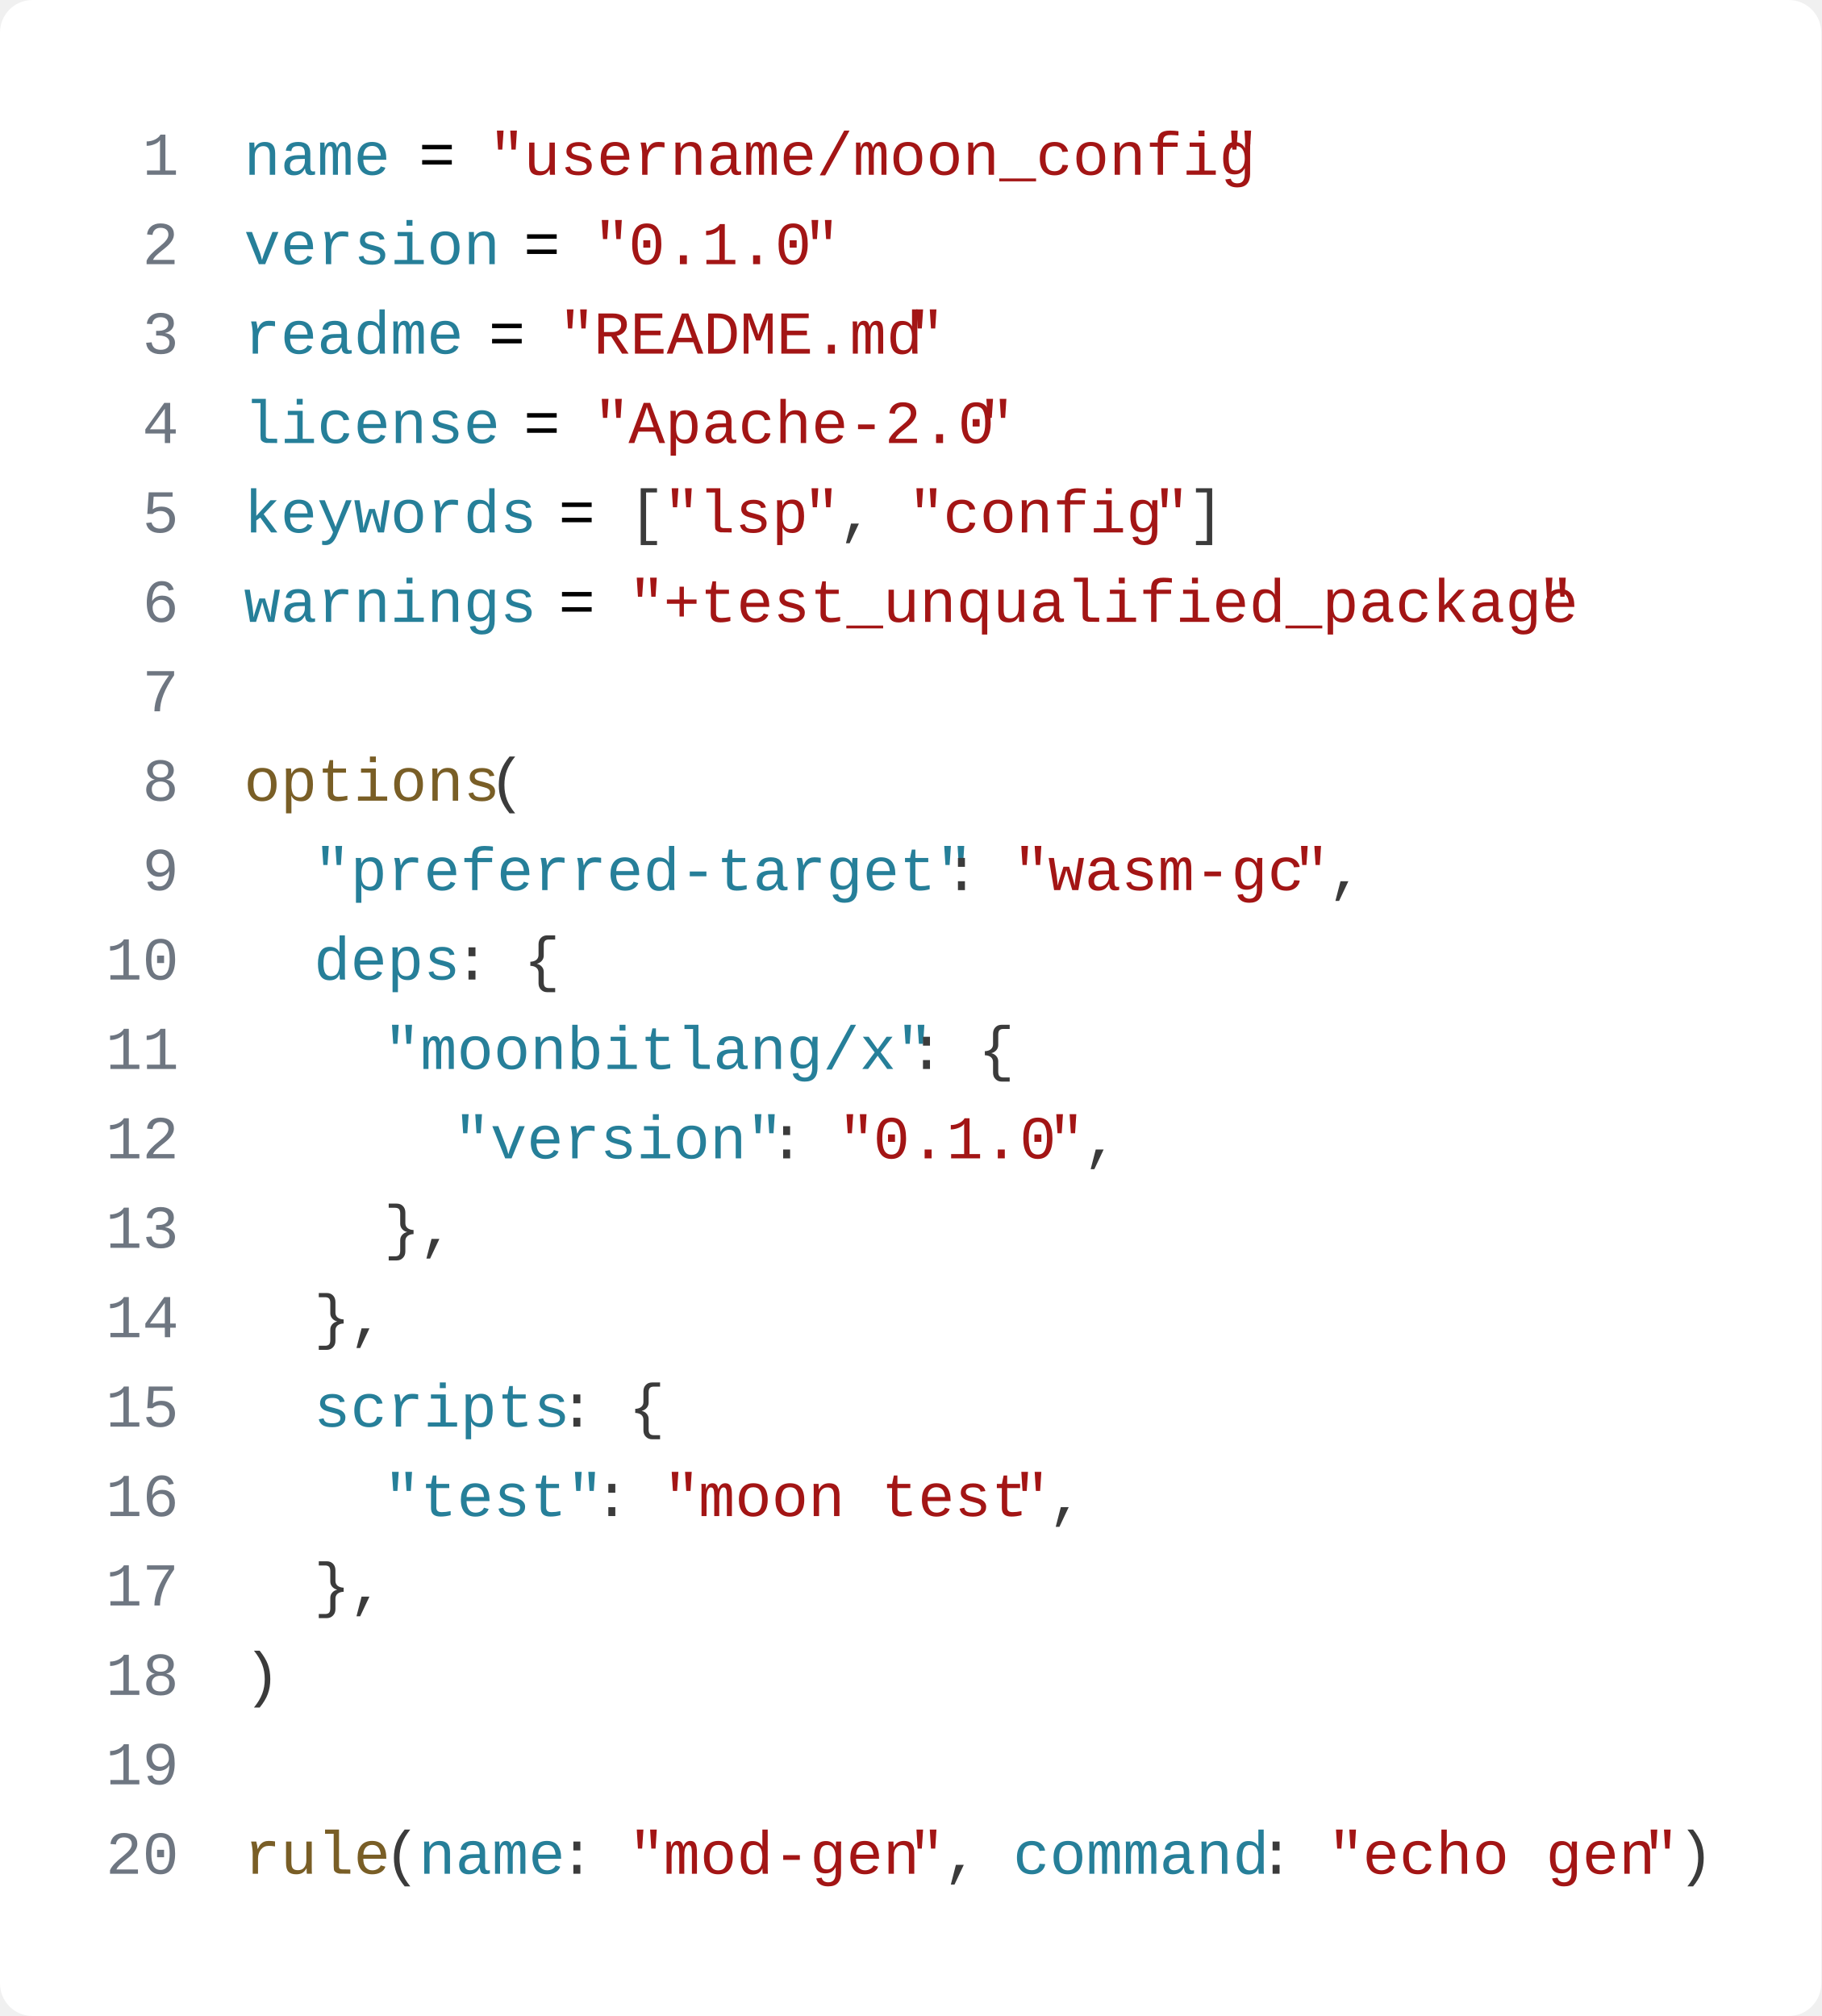
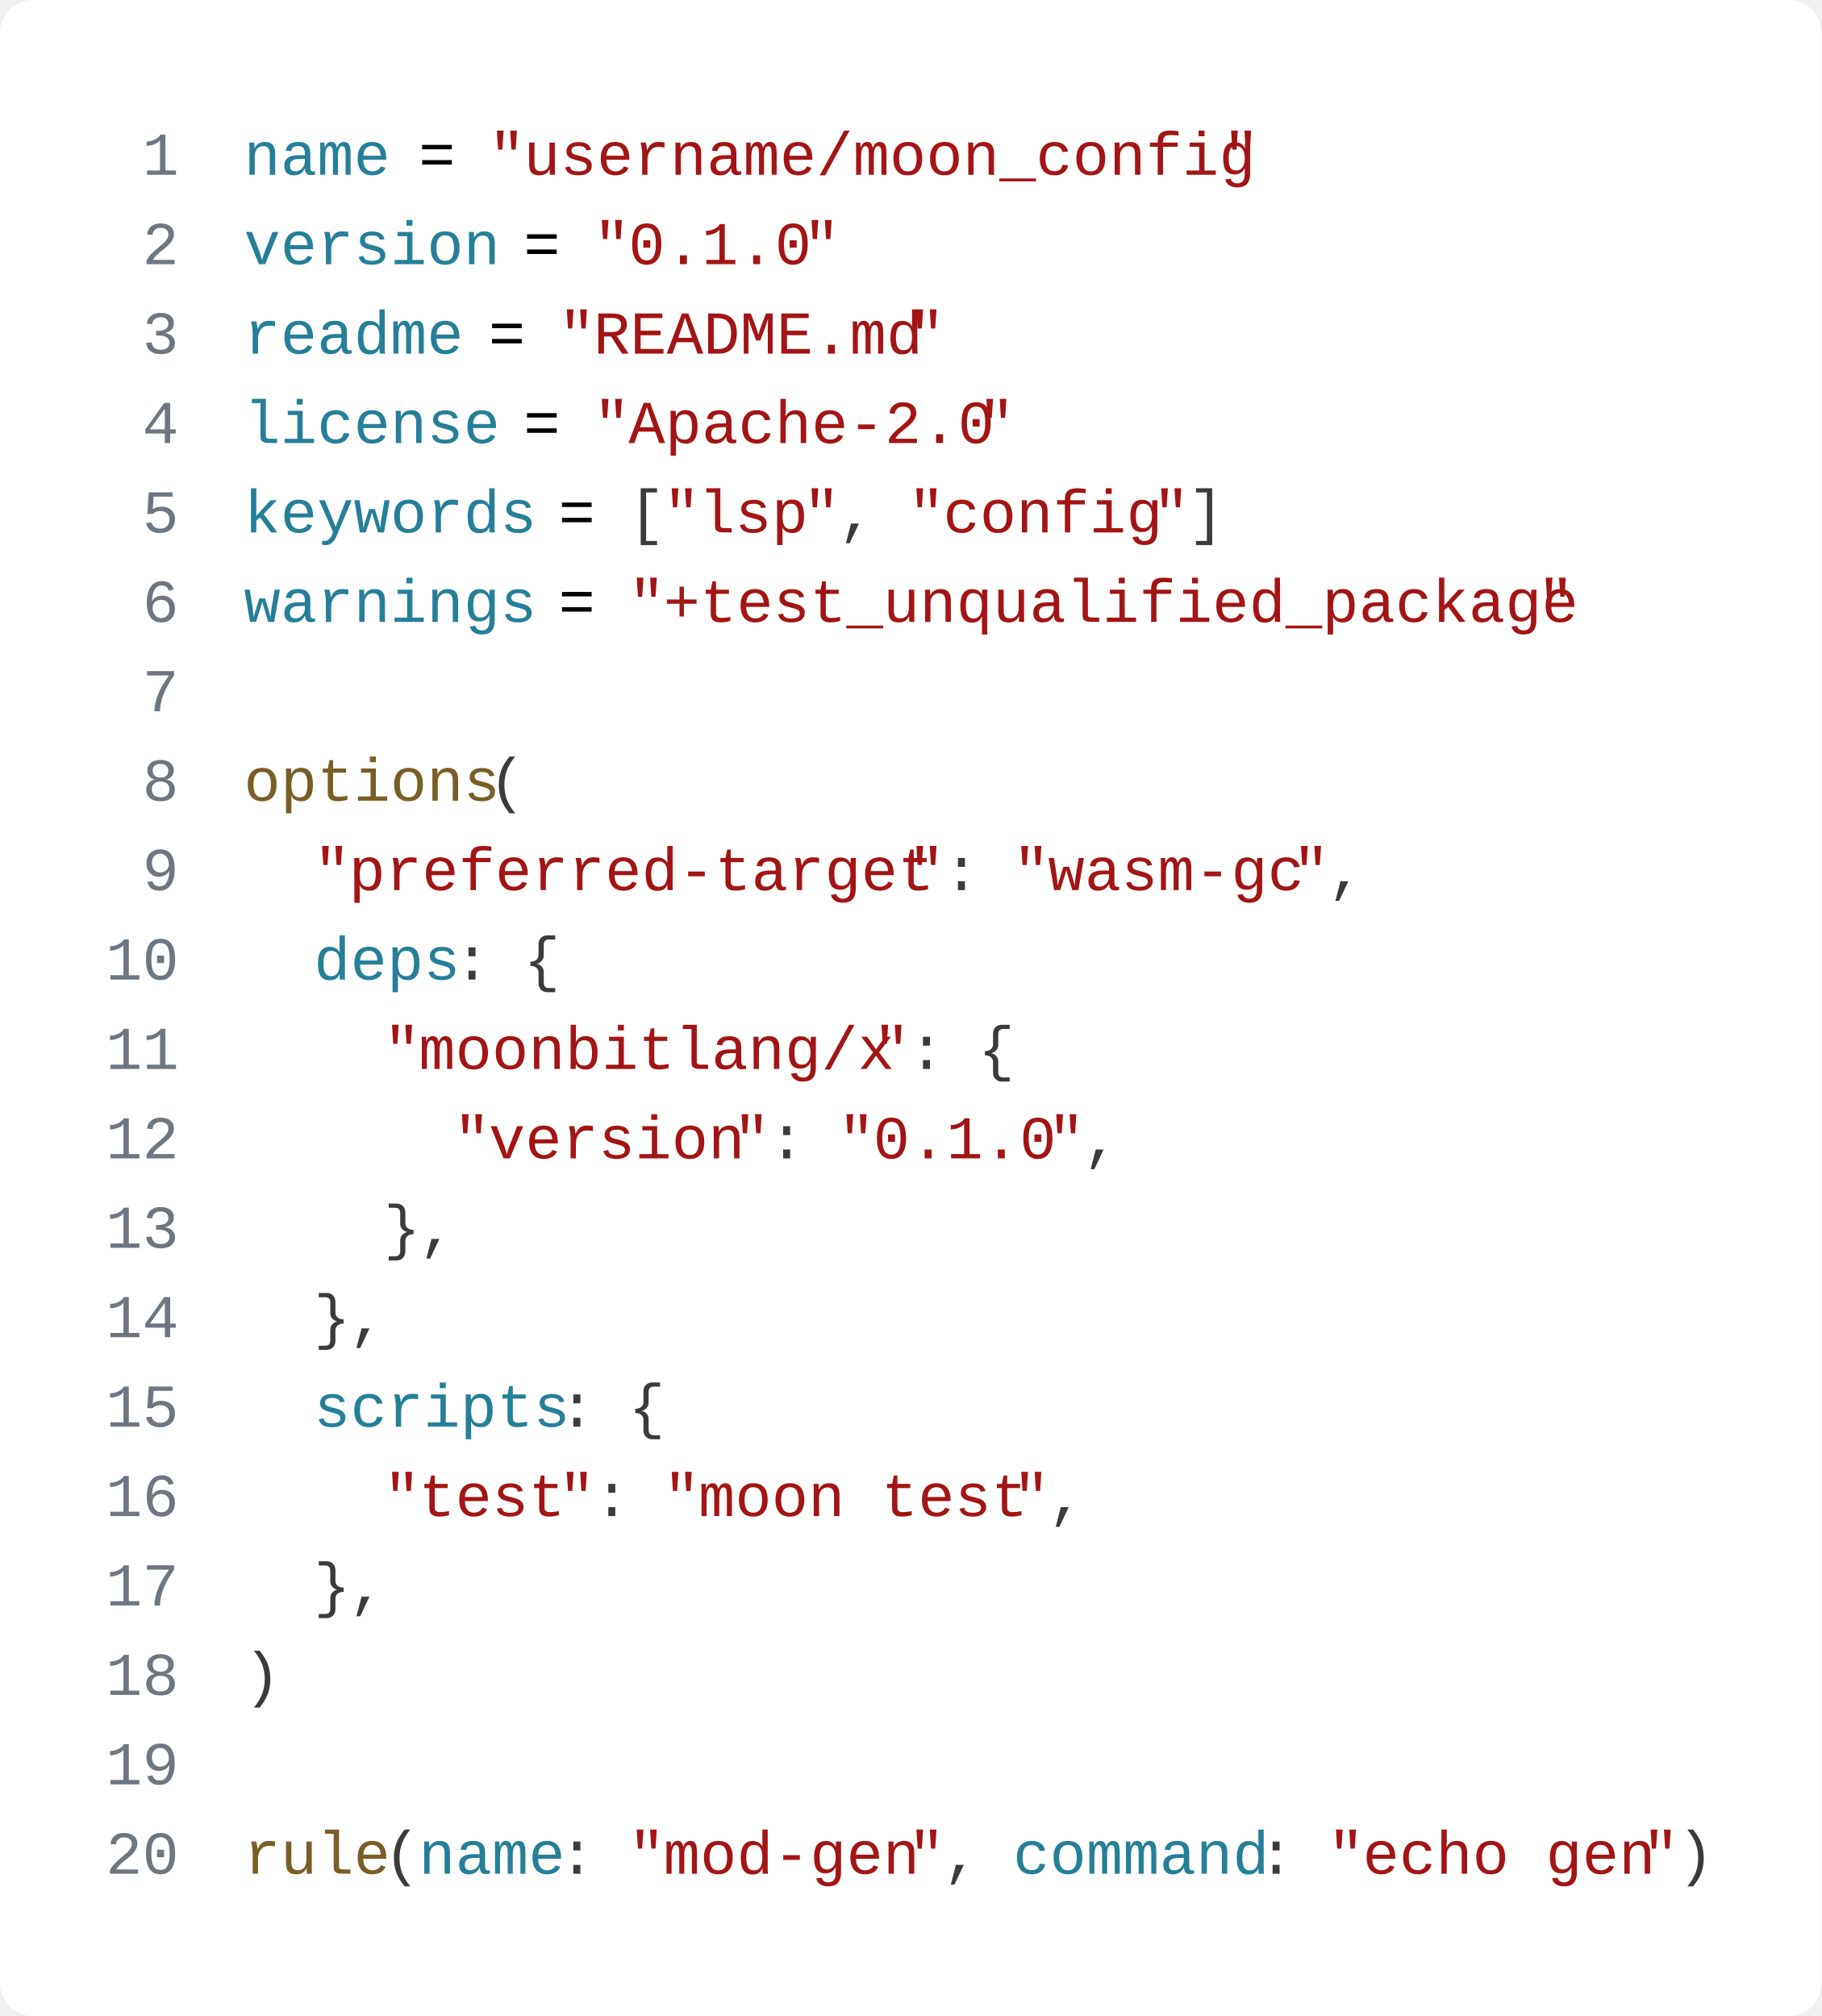
<svg xmlns="http://www.w3.org/2000/svg" width="448" height="496" viewBox="0 0 448 496">
  <rect width="100%" height="100%" rx="8" fill="#FFFFFF" />
  <g font-family="SFMono-Regular, Menlo, Monaco, Consolas, 'Liberation Mono', monospace" xml:space="preserve">
    <text x="26" y="43" fill="#6E7681" font-size="15"> 1</text>
    <text x="60.0" y="43" fill="#267F99" font-size="15">name</text>
    <text x="94.4" y="43" fill="#3B3B3B" font-size="15"> </text>
    <text x="103.0" y="43" fill="#000000" font-size="15">=</text>
    <text x="111.6" y="43" fill="#3B3B3B" font-size="15"> </text>
    <text x="120.2" y="43" fill="#A31515" font-size="15">"</text>
    <text x="128.8" y="43" fill="#A31515" font-size="15">username/moon_config</text>
    <text x="300.8" y="43" fill="#A31515" font-size="15">"</text>
    <text x="26" y="65" fill="#6E7681" font-size="15"> 2</text>
    <text x="60.0" y="65" fill="#267F99" font-size="15">version</text>
    <text x="120.2" y="65" fill="#3B3B3B" font-size="15"> </text>
    <text x="128.8" y="65" fill="#000000" font-size="15">=</text>
    <text x="137.4" y="65" fill="#3B3B3B" font-size="15"> </text>
    <text x="146.0" y="65" fill="#A31515" font-size="15">"</text>
    <text x="154.6" y="65" fill="#A31515" font-size="15">0.1.0</text>
    <text x="197.6" y="65" fill="#A31515" font-size="15">"</text>
    <text x="26" y="87" fill="#6E7681" font-size="15"> 3</text>
    <text x="60.0" y="87" fill="#267F99" font-size="15">readme</text>
    <text x="111.6" y="87" fill="#3B3B3B" font-size="15"> </text>
    <text x="120.2" y="87" fill="#000000" font-size="15">=</text>
    <text x="128.8" y="87" fill="#3B3B3B" font-size="15"> </text>
    <text x="137.4" y="87" fill="#A31515" font-size="15">"</text>
    <text x="146.0" y="87" fill="#A31515" font-size="15">README.md</text>
    <text x="223.4" y="87" fill="#A31515" font-size="15">"</text>
    <text x="26" y="109" fill="#6E7681" font-size="15"> 4</text>
    <text x="60.0" y="109" fill="#267F99" font-size="15">license</text>
    <text x="120.2" y="109" fill="#3B3B3B" font-size="15"> </text>
    <text x="128.8" y="109" fill="#000000" font-size="15">=</text>
    <text x="137.4" y="109" fill="#3B3B3B" font-size="15"> </text>
    <text x="146.0" y="109" fill="#A31515" font-size="15">"</text>
    <text x="154.6" y="109" fill="#A31515" font-size="15">Apache-2.0</text>
    <text x="240.6" y="109" fill="#A31515" font-size="15">"</text>
    <text x="26" y="131" fill="#6E7681" font-size="15"> 5</text>
    <text x="60.0" y="131" fill="#267F99" font-size="15">keywords</text>
    <text x="128.8" y="131" fill="#3B3B3B" font-size="15"> </text>
    <text x="137.4" y="131" fill="#000000" font-size="15">=</text>
    <text x="146.0" y="131" fill="#3B3B3B" font-size="15"> </text>
    <text x="154.6" y="131" fill="#3B3B3B" font-size="15">[</text>
    <text x="163.2" y="131" fill="#A31515" font-size="15">"</text>
    <text x="171.8" y="131" fill="#A31515" font-size="15">lsp</text>
    <text x="197.6" y="131" fill="#A31515" font-size="15">"</text>
    <text x="206.2" y="131" fill="#3B3B3B" font-size="15">,</text>
    <text x="214.8" y="131" fill="#3B3B3B" font-size="15"> </text>
    <text x="223.4" y="131" fill="#A31515" font-size="15">"</text>
    <text x="232.0" y="131" fill="#A31515" font-size="15">config</text>
    <text x="283.6" y="131" fill="#A31515" font-size="15">"</text>
    <text x="292.2" y="131" fill="#3B3B3B" font-size="15">]</text>
    <text x="26" y="153" fill="#6E7681" font-size="15"> 6</text>
    <text x="60.0" y="153" fill="#267F99" font-size="15">warnings</text>
    <text x="128.8" y="153" fill="#3B3B3B" font-size="15"> </text>
    <text x="137.4" y="153" fill="#000000" font-size="15">=</text>
    <text x="146.0" y="153" fill="#3B3B3B" font-size="15"> </text>
    <text x="154.6" y="153" fill="#A31515" font-size="15">"</text>
    <text x="163.2" y="153" fill="#A31515" font-size="15">+test_unqualified_package</text>
    <text x="378.2" y="153" fill="#A31515" font-size="15">"</text>
    <text x="26" y="175" fill="#6E7681" font-size="15"> 7</text>
    <text x="26" y="197" fill="#6E7681" font-size="15"> 8</text>
    <text x="60.0" y="197" fill="#795E26" font-size="15">options</text>
    <text x="120.2" y="197" fill="#3B3B3B" font-size="15">(</text>
    <text x="26" y="219" fill="#6E7681" font-size="15"> 9</text>
    <text x="60.0" y="219" fill="#3B3B3B" font-size="15">  </text>
-     <text x="77.2" y="219" fill="#267F99" font-size="15">"preferred-target"</text>
+     <text x="77.2" y="219" fill="#A31515" font-size="15">"</text>
+     <text x="85.8" y="219" fill="#A31515" font-size="15">preferred-target</text>
+     <text x="223.4" y="219" fill="#A31515" font-size="15">"</text>
    <text x="232.0" y="219" fill="#3B3B3B" font-size="15">:</text>
    <text x="240.6" y="219" fill="#3B3B3B" font-size="15"> </text>
    <text x="249.2" y="219" fill="#A31515" font-size="15">"</text>
    <text x="257.8" y="219" fill="#A31515" font-size="15">wasm-gc</text>
    <text x="318.0" y="219" fill="#A31515" font-size="15">"</text>
    <text x="326.6" y="219" fill="#3B3B3B" font-size="15">,</text>
    <text x="26" y="241" fill="#6E7681" font-size="15">10</text>
    <text x="60.0" y="241" fill="#3B3B3B" font-size="15">  </text>
    <text x="77.2" y="241" fill="#267F99" font-size="15">deps</text>
    <text x="111.6" y="241" fill="#3B3B3B" font-size="15">:</text>
    <text x="120.2" y="241" fill="#3B3B3B" font-size="15"> </text>
    <text x="128.8" y="241" fill="#3B3B3B" font-size="15">{</text>
    <text x="26" y="263" fill="#6E7681" font-size="15">11</text>
    <text x="60.0" y="263" fill="#3B3B3B" font-size="15">    </text>
-     <text x="94.4" y="263" fill="#267F99" font-size="15">"moonbitlang/x"</text>
+     <text x="94.4" y="263" fill="#A31515" font-size="15">"</text>
+     <text x="103.0" y="263" fill="#A31515" font-size="15">moonbitlang/x</text>
+     <text x="214.8" y="263" fill="#A31515" font-size="15">"</text>
    <text x="223.4" y="263" fill="#3B3B3B" font-size="15">:</text>
    <text x="232.0" y="263" fill="#3B3B3B" font-size="15"> </text>
    <text x="240.6" y="263" fill="#3B3B3B" font-size="15">{</text>
    <text x="26" y="285" fill="#6E7681" font-size="15">12</text>
    <text x="60.0" y="285" fill="#3B3B3B" font-size="15">      </text>
-     <text x="111.6" y="285" fill="#267F99" font-size="15">"version"</text>
+     <text x="111.6" y="285" fill="#A31515" font-size="15">"</text>
+     <text x="120.2" y="285" fill="#A31515" font-size="15">version</text>
+     <text x="180.4" y="285" fill="#A31515" font-size="15">"</text>
    <text x="189.0" y="285" fill="#3B3B3B" font-size="15">:</text>
    <text x="197.6" y="285" fill="#3B3B3B" font-size="15"> </text>
    <text x="206.2" y="285" fill="#A31515" font-size="15">"</text>
    <text x="214.8" y="285" fill="#A31515" font-size="15">0.1.0</text>
    <text x="257.8" y="285" fill="#A31515" font-size="15">"</text>
    <text x="266.4" y="285" fill="#3B3B3B" font-size="15">,</text>
    <text x="26" y="307" fill="#6E7681" font-size="15">13</text>
    <text x="60.0" y="307" fill="#3B3B3B" font-size="15">    </text>
    <text x="94.4" y="307" fill="#3B3B3B" font-size="15">}</text>
    <text x="103.0" y="307" fill="#3B3B3B" font-size="15">,</text>
    <text x="26" y="329" fill="#6E7681" font-size="15">14</text>
    <text x="60.0" y="329" fill="#3B3B3B" font-size="15">  </text>
    <text x="77.2" y="329" fill="#3B3B3B" font-size="15">}</text>
    <text x="85.8" y="329" fill="#3B3B3B" font-size="15">,</text>
    <text x="26" y="351" fill="#6E7681" font-size="15">15</text>
    <text x="60.0" y="351" fill="#3B3B3B" font-size="15">  </text>
    <text x="77.2" y="351" fill="#267F99" font-size="15">scripts</text>
    <text x="137.4" y="351" fill="#3B3B3B" font-size="15">:</text>
    <text x="146.0" y="351" fill="#3B3B3B" font-size="15"> </text>
    <text x="154.6" y="351" fill="#3B3B3B" font-size="15">{</text>
    <text x="26" y="373" fill="#6E7681" font-size="15">16</text>
    <text x="60.0" y="373" fill="#3B3B3B" font-size="15">    </text>
-     <text x="94.4" y="373" fill="#267F99" font-size="15">"test"</text>
+     <text x="94.4" y="373" fill="#A31515" font-size="15">"</text>
+     <text x="103.0" y="373" fill="#A31515" font-size="15">test</text>
+     <text x="137.4" y="373" fill="#A31515" font-size="15">"</text>
    <text x="146.0" y="373" fill="#3B3B3B" font-size="15">:</text>
    <text x="154.6" y="373" fill="#3B3B3B" font-size="15"> </text>
    <text x="163.2" y="373" fill="#A31515" font-size="15">"</text>
    <text x="171.8" y="373" fill="#A31515" font-size="15">moon test</text>
    <text x="249.2" y="373" fill="#A31515" font-size="15">"</text>
    <text x="257.8" y="373" fill="#3B3B3B" font-size="15">,</text>
    <text x="26" y="395" fill="#6E7681" font-size="15">17</text>
    <text x="60.0" y="395" fill="#3B3B3B" font-size="15">  </text>
    <text x="77.2" y="395" fill="#3B3B3B" font-size="15">}</text>
    <text x="85.8" y="395" fill="#3B3B3B" font-size="15">,</text>
    <text x="26" y="417" fill="#6E7681" font-size="15">18</text>
    <text x="60.0" y="417" fill="#3B3B3B" font-size="15">)</text>
    <text x="26" y="439" fill="#6E7681" font-size="15">19</text>
    <text x="26" y="461" fill="#6E7681" font-size="15">20</text>
    <text x="60.0" y="461" fill="#795E26" font-size="15">rule</text>
    <text x="94.4" y="461" fill="#3B3B3B" font-size="15">(</text>
    <text x="103.0" y="461" fill="#267F99" font-size="15">name</text>
    <text x="137.4" y="461" fill="#3B3B3B" font-size="15">:</text>
    <text x="146.0" y="461" fill="#3B3B3B" font-size="15"> </text>
    <text x="154.6" y="461" fill="#A31515" font-size="15">"</text>
    <text x="163.2" y="461" fill="#A31515" font-size="15">mod-gen</text>
    <text x="223.4" y="461" fill="#A31515" font-size="15">"</text>
    <text x="232.0" y="461" fill="#3B3B3B" font-size="15">,</text>
    <text x="240.6" y="461" fill="#3B3B3B" font-size="15"> </text>
    <text x="249.2" y="461" fill="#267F99" font-size="15">command</text>
    <text x="309.4" y="461" fill="#3B3B3B" font-size="15">:</text>
    <text x="318.0" y="461" fill="#3B3B3B" font-size="15"> </text>
    <text x="326.6" y="461" fill="#A31515" font-size="15">"</text>
    <text x="335.2" y="461" fill="#A31515" font-size="15">echo gen</text>
    <text x="404.0" y="461" fill="#A31515" font-size="15">"</text>
    <text x="412.6" y="461" fill="#3B3B3B" font-size="15">)</text>
  </g>
</svg>
